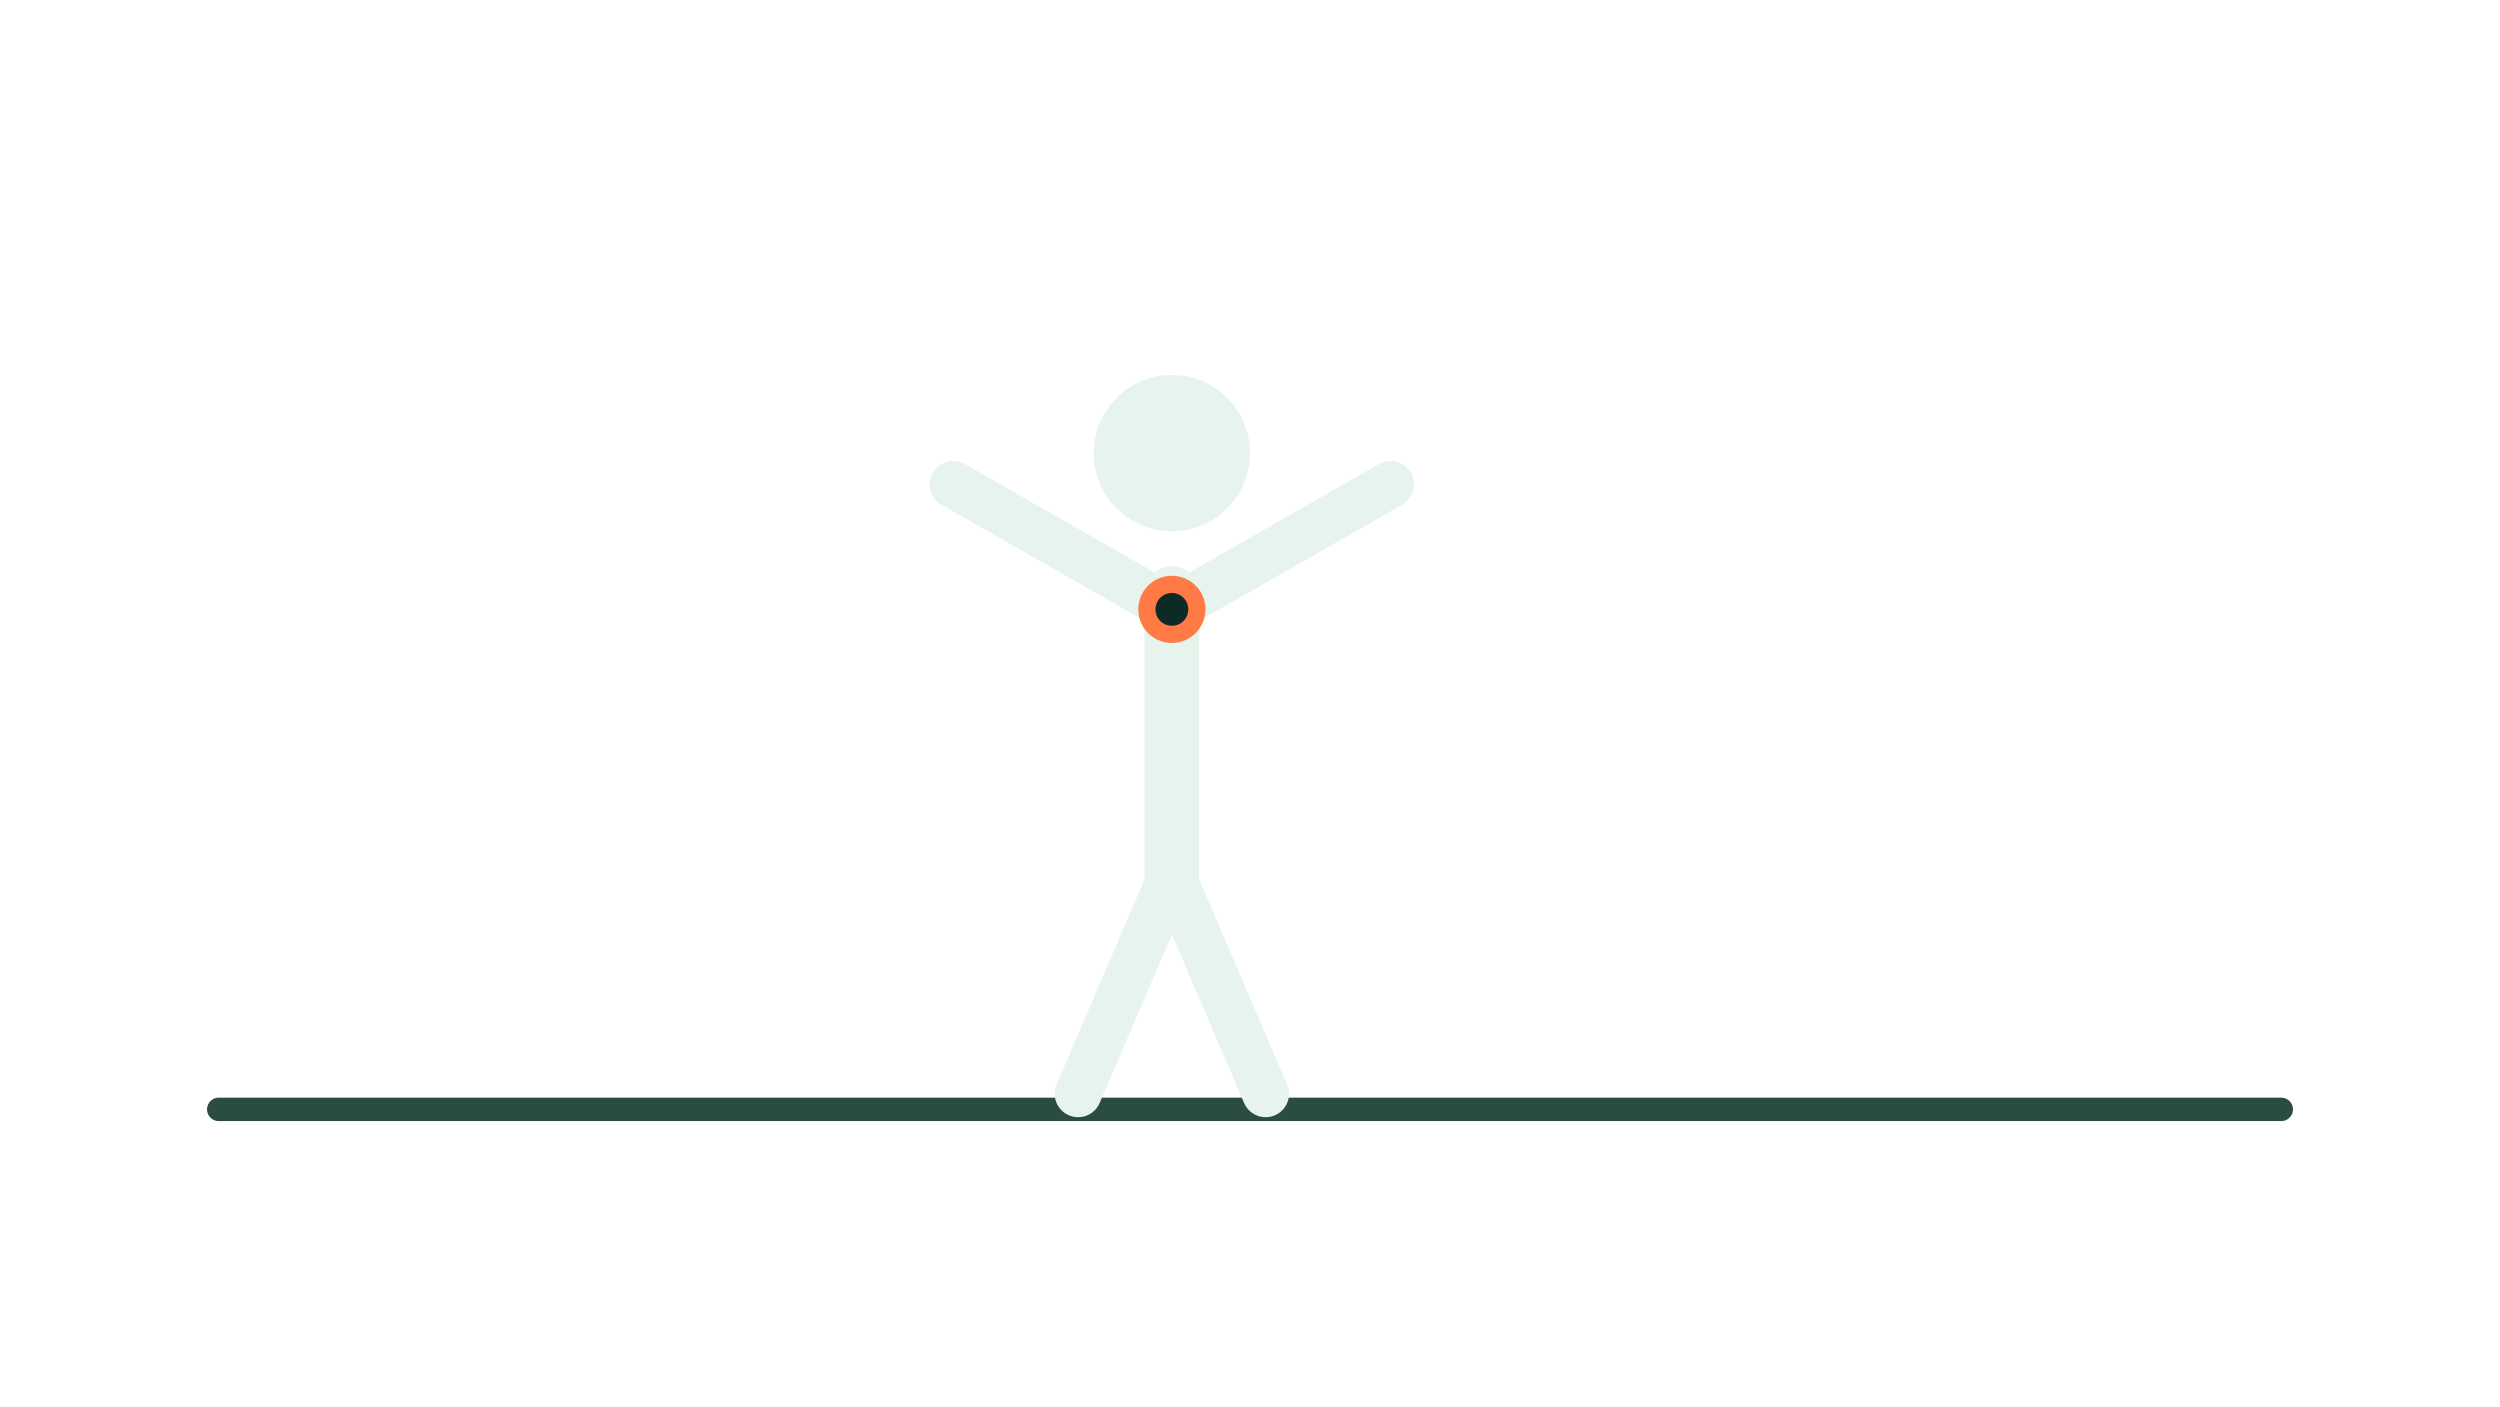
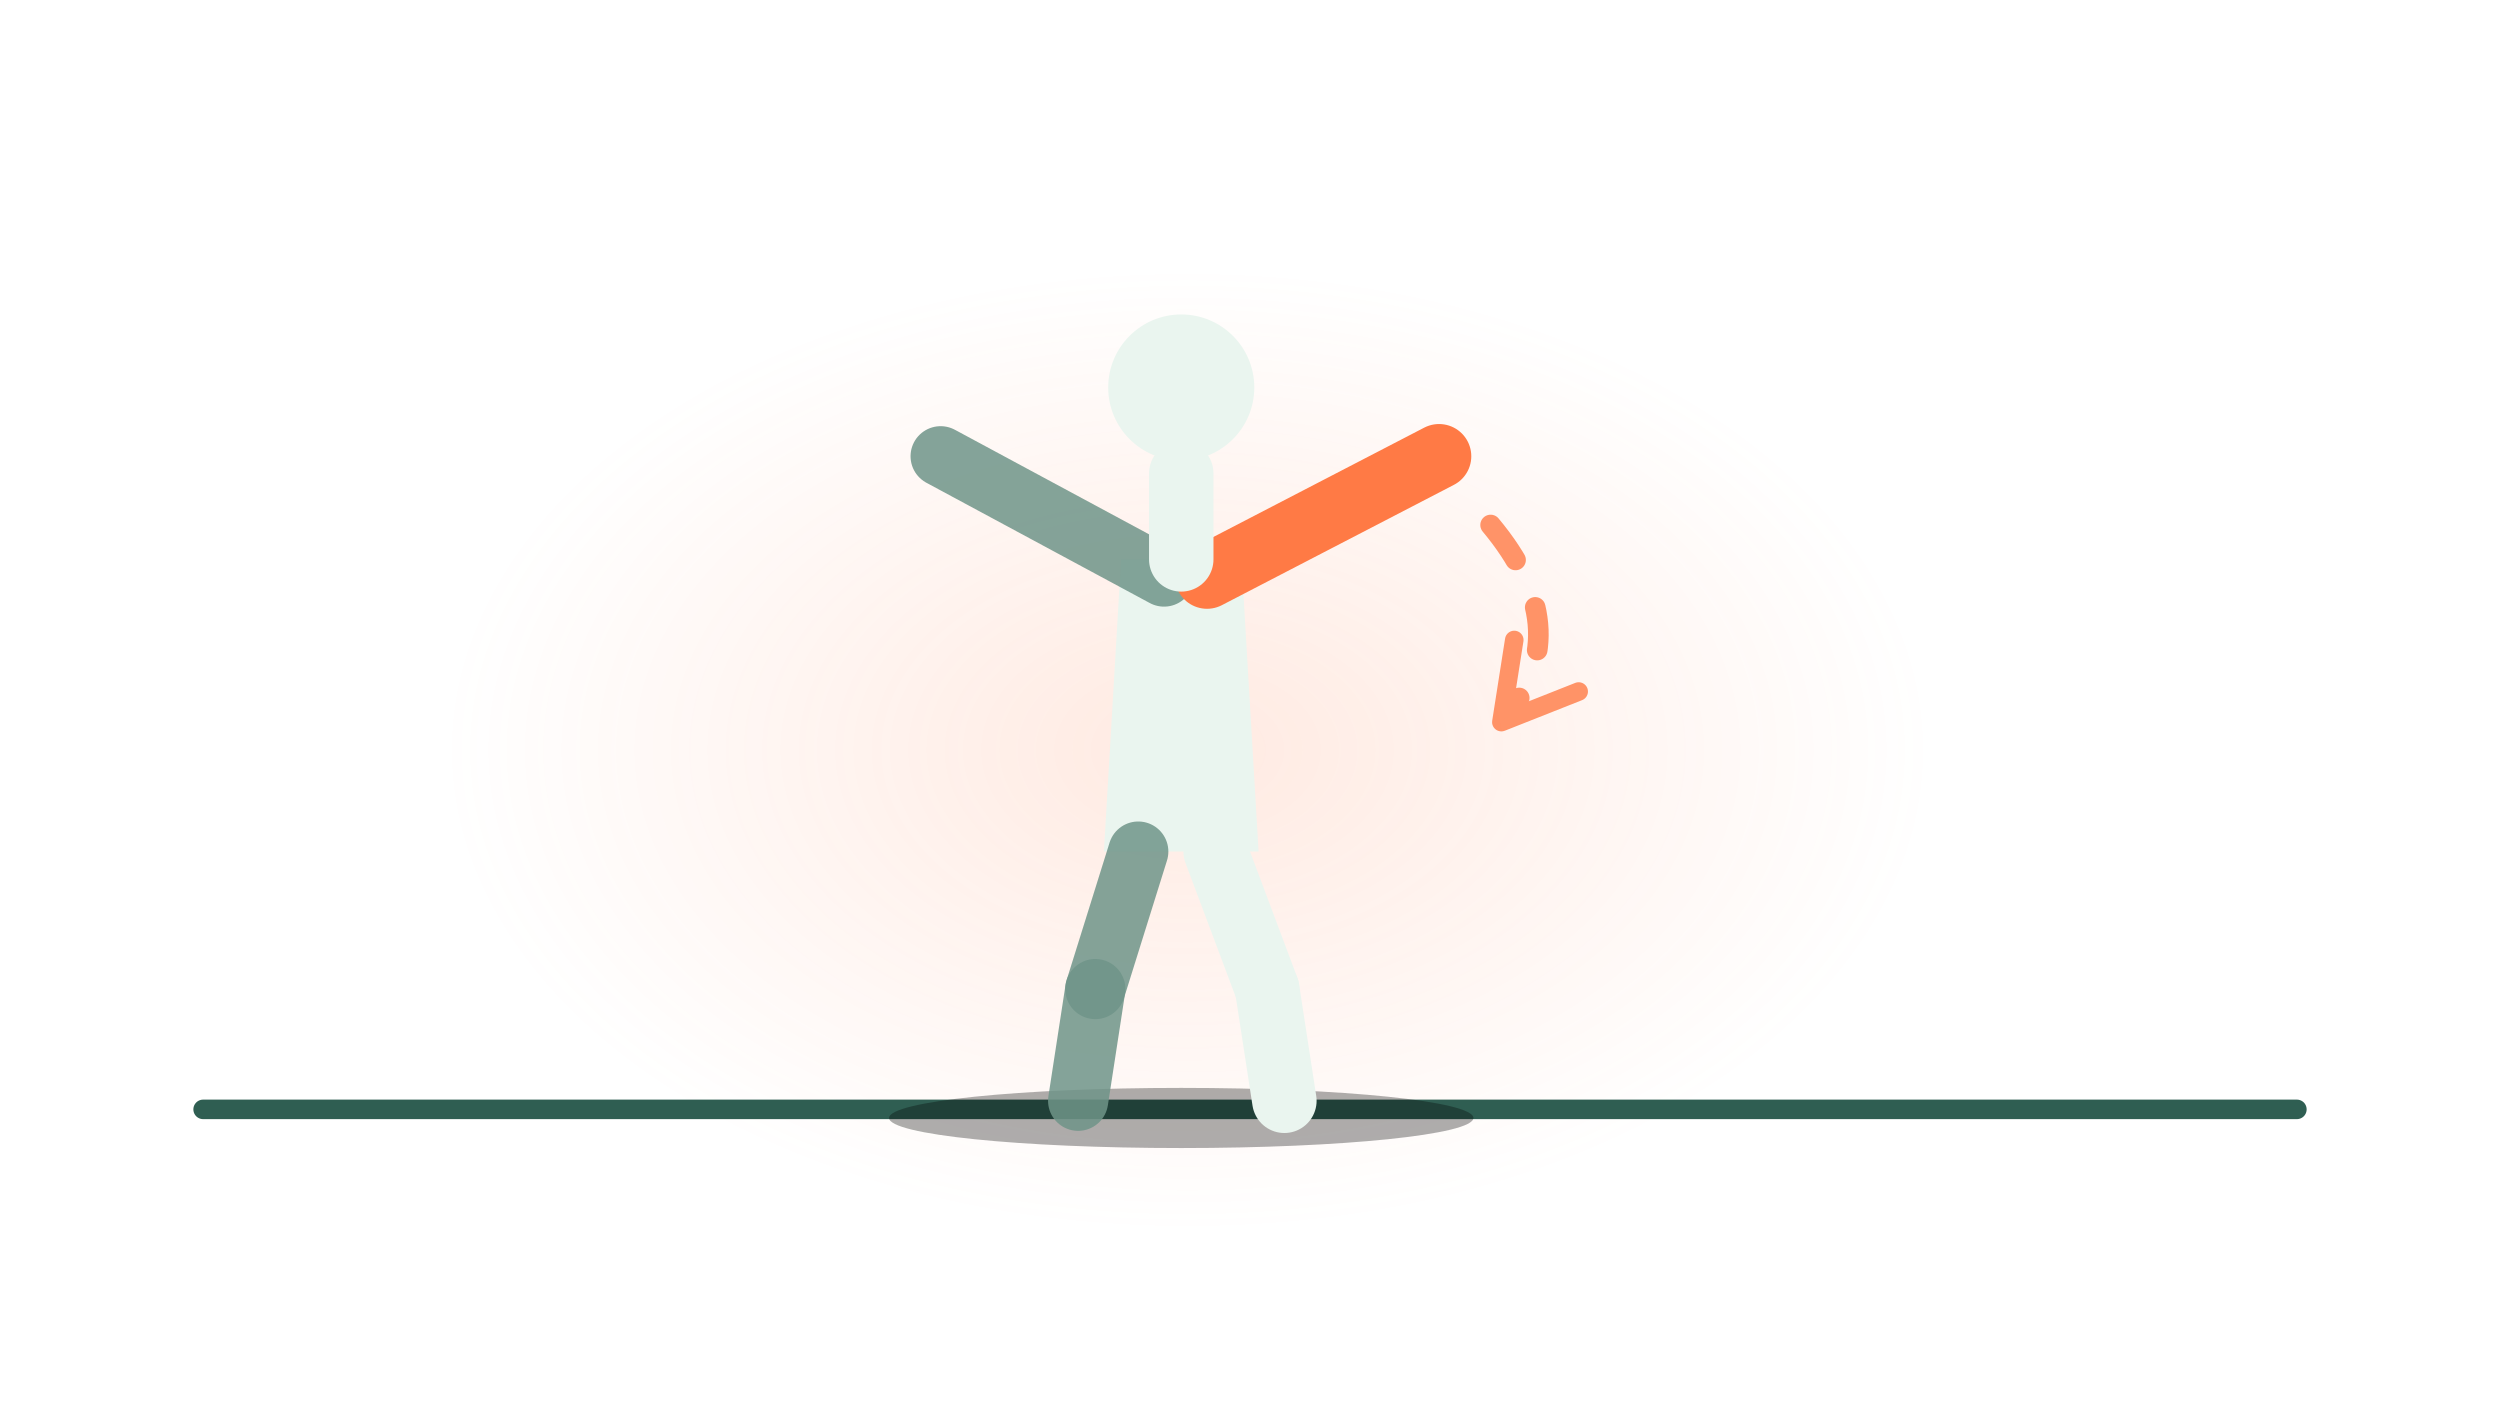
- <svg xmlns="http://www.w3.org/2000/svg" viewBox="0 0 320 180" width="320" height="180" role="img" aria-label="Warm-up: stand tall, roll the shoulders, then cat-cow and glute bridges">
+ <svg xmlns="http://www.w3.org/2000/svg" viewBox="0 0 320 180" width="320" height="180" role="img" aria-label="Warm-up: stand tall, roll the shoulders back, then cat-cow and glute bridges">
+   <defs>
+     <marker id="a" viewBox="0 0 10 10" refX="7" refY="5" markerWidth="5" markerHeight="5" orient="auto-start-reverse">
+       <path d="M1 1 L8 5 L1 9" fill="none" stroke="#ff7a45" stroke-width="1.8" stroke-linecap="round" stroke-linejoin="round" />
+     </marker>
+     <radialGradient id="pool" cx="50%" cy="50%" r="50%">
+       <stop offset="0" stop-color="#ff7a45" stop-opacity=".16" />
+       <stop offset="1" stop-color="#ff7a45" stop-opacity="0" />
+     </radialGradient>
+   </defs>
  <style>
-   .f{fill:none;stroke:#e7f3ed;stroke-width:7;stroke-linecap:round;stroke-linejoin:round}
-   .l{fill:none;stroke:#e7f3ed;stroke-width:6;stroke-linecap:round;stroke-linejoin:round}
-   .ghost{fill:none;stroke:#7fa79a;stroke-width:3;stroke-linecap:round;stroke-dasharray:3 7;opacity:.55}
-   .head{fill:#e7f3ed;stroke:none}
-   .mat{stroke:#2b4c43;stroke-width:3;stroke-linecap:round}
-   .joint{fill:#0d2b24;stroke:#ff7a45;stroke-width:2.2}
-   .glow{fill:none;stroke:#ff7a45;stroke-width:3;stroke-linecap:round;opacity:.85}
+   .near{fill:none;stroke:#eaf5ef;stroke-width:7.5;stroke-linecap:round;stroke-linejoin:round}
+   .far{fill:none;stroke:#6f9488;stroke-width:7;stroke-linecap:round;stroke-linejoin:round;opacity:.85}
+   .move{fill:none;stroke:#ff7a45;stroke-width:7.5;stroke-linecap:round;stroke-linejoin:round}
+   .torso{fill:#eaf5ef;stroke:none}
+   .torsofar{fill:#6f9488;stroke:none;opacity:.9}
+   .head{fill:#eaf5ef;stroke:none}
+   .headfar{fill:#6f9488;stroke:none;opacity:.9}
+   .mat{stroke:#2f5e52;stroke-width:2.5;stroke-linecap:round}
+   .shadow{fill:#000000;opacity:.32}
+   .ref{fill:none;stroke:#6f9488;stroke-width:2.4;stroke-linecap:round;stroke-dasharray:4 7;opacity:.75}
+   .arc{fill:none;stroke:#ff7a45;stroke-width:2.4;stroke-linecap:round;stroke-dasharray:5 6;opacity:.8}
+   .glow{fill:none;stroke:#ff7a45;stroke-width:3;stroke-linecap:round;opacity:.8}
  g[data-o]{transform-box:view-box}
  @media (prefers-reduced-motion: reduce){ *{animation:none !important} }

  .arms{animation:arms 4s ease-in-out infinite}
-   @keyframes arms{0%,100%{transform:rotate(0)}50%{transform:rotate(78deg)}}
+   @keyframes arms{0%,100%{transform:rotate(0)}50%{transform:rotate(74deg)}}
</style>
-   <line class="mat" x1="28" y1="142" x2="292" y2="142" />
-   <line class="f" x1="150" y1="112" x2="150" y2="76" />
-   <circle class="head" cx="150" cy="58" r="10" />
-   <line class="l" x1="150" y1="112" x2="138" y2="140" />
-   <line class="l" x1="150" y1="112" x2="162" y2="140" />
-   <g data-o="1" style="transform-origin:150px 78px" class="arms">
-     <line class="l" x1="150" y1="78" x2="122" y2="62" />
-     <line class="l" x1="150" y1="78" x2="178" y2="62" />
-     <circle class="joint" cx="150" cy="78" r="3.2" />
+   <ellipse cx="152" cy="96" rx="96" ry="62" fill="url(#pool)" />
+   <line class="mat" x1="26" y1="142" x2="294" y2="142" />
+   <g transform="translate(160 142) scale(1.1) translate(-160 -142)">
+     <ellipse class="shadow" cx="152" cy="143" rx="34" ry="3.5" />
+     <path class="torso" d="M145 78 L159 78 L161 112 L143 112 Z" />
+     <line class="far" x1="147" y1="112" x2="142" y2="128" />
+     <line class="far" x1="142" y1="128" x2="140" y2="141" />
+     <line class="near" x1="156" y1="112" x2="162" y2="128" />
+     <line class="near" x1="162" y1="128" x2="164" y2="141" />
+     <g data-o="1" style="transform-origin:152px 80px" class="arms">
+       <line class="far" x1="150" y1="80" x2="124" y2="66" />
+       <line class="move" x1="155" y1="80" x2="182" y2="66" />
+     </g>
+     <line class="near" x1="152" y1="78" x2="152" y2="68" stroke-width="5" />
+     <circle class="head" cx="152" cy="58" r="8.5" />
+     <path class="arc" d="M188 74 q10 12 2 22" marker-end="url(#a)">
+       <animate attributeName="opacity" values="0;.85;0" dur="4s" repeatCount="indefinite" />
+     </path>
  </g>
</svg>
